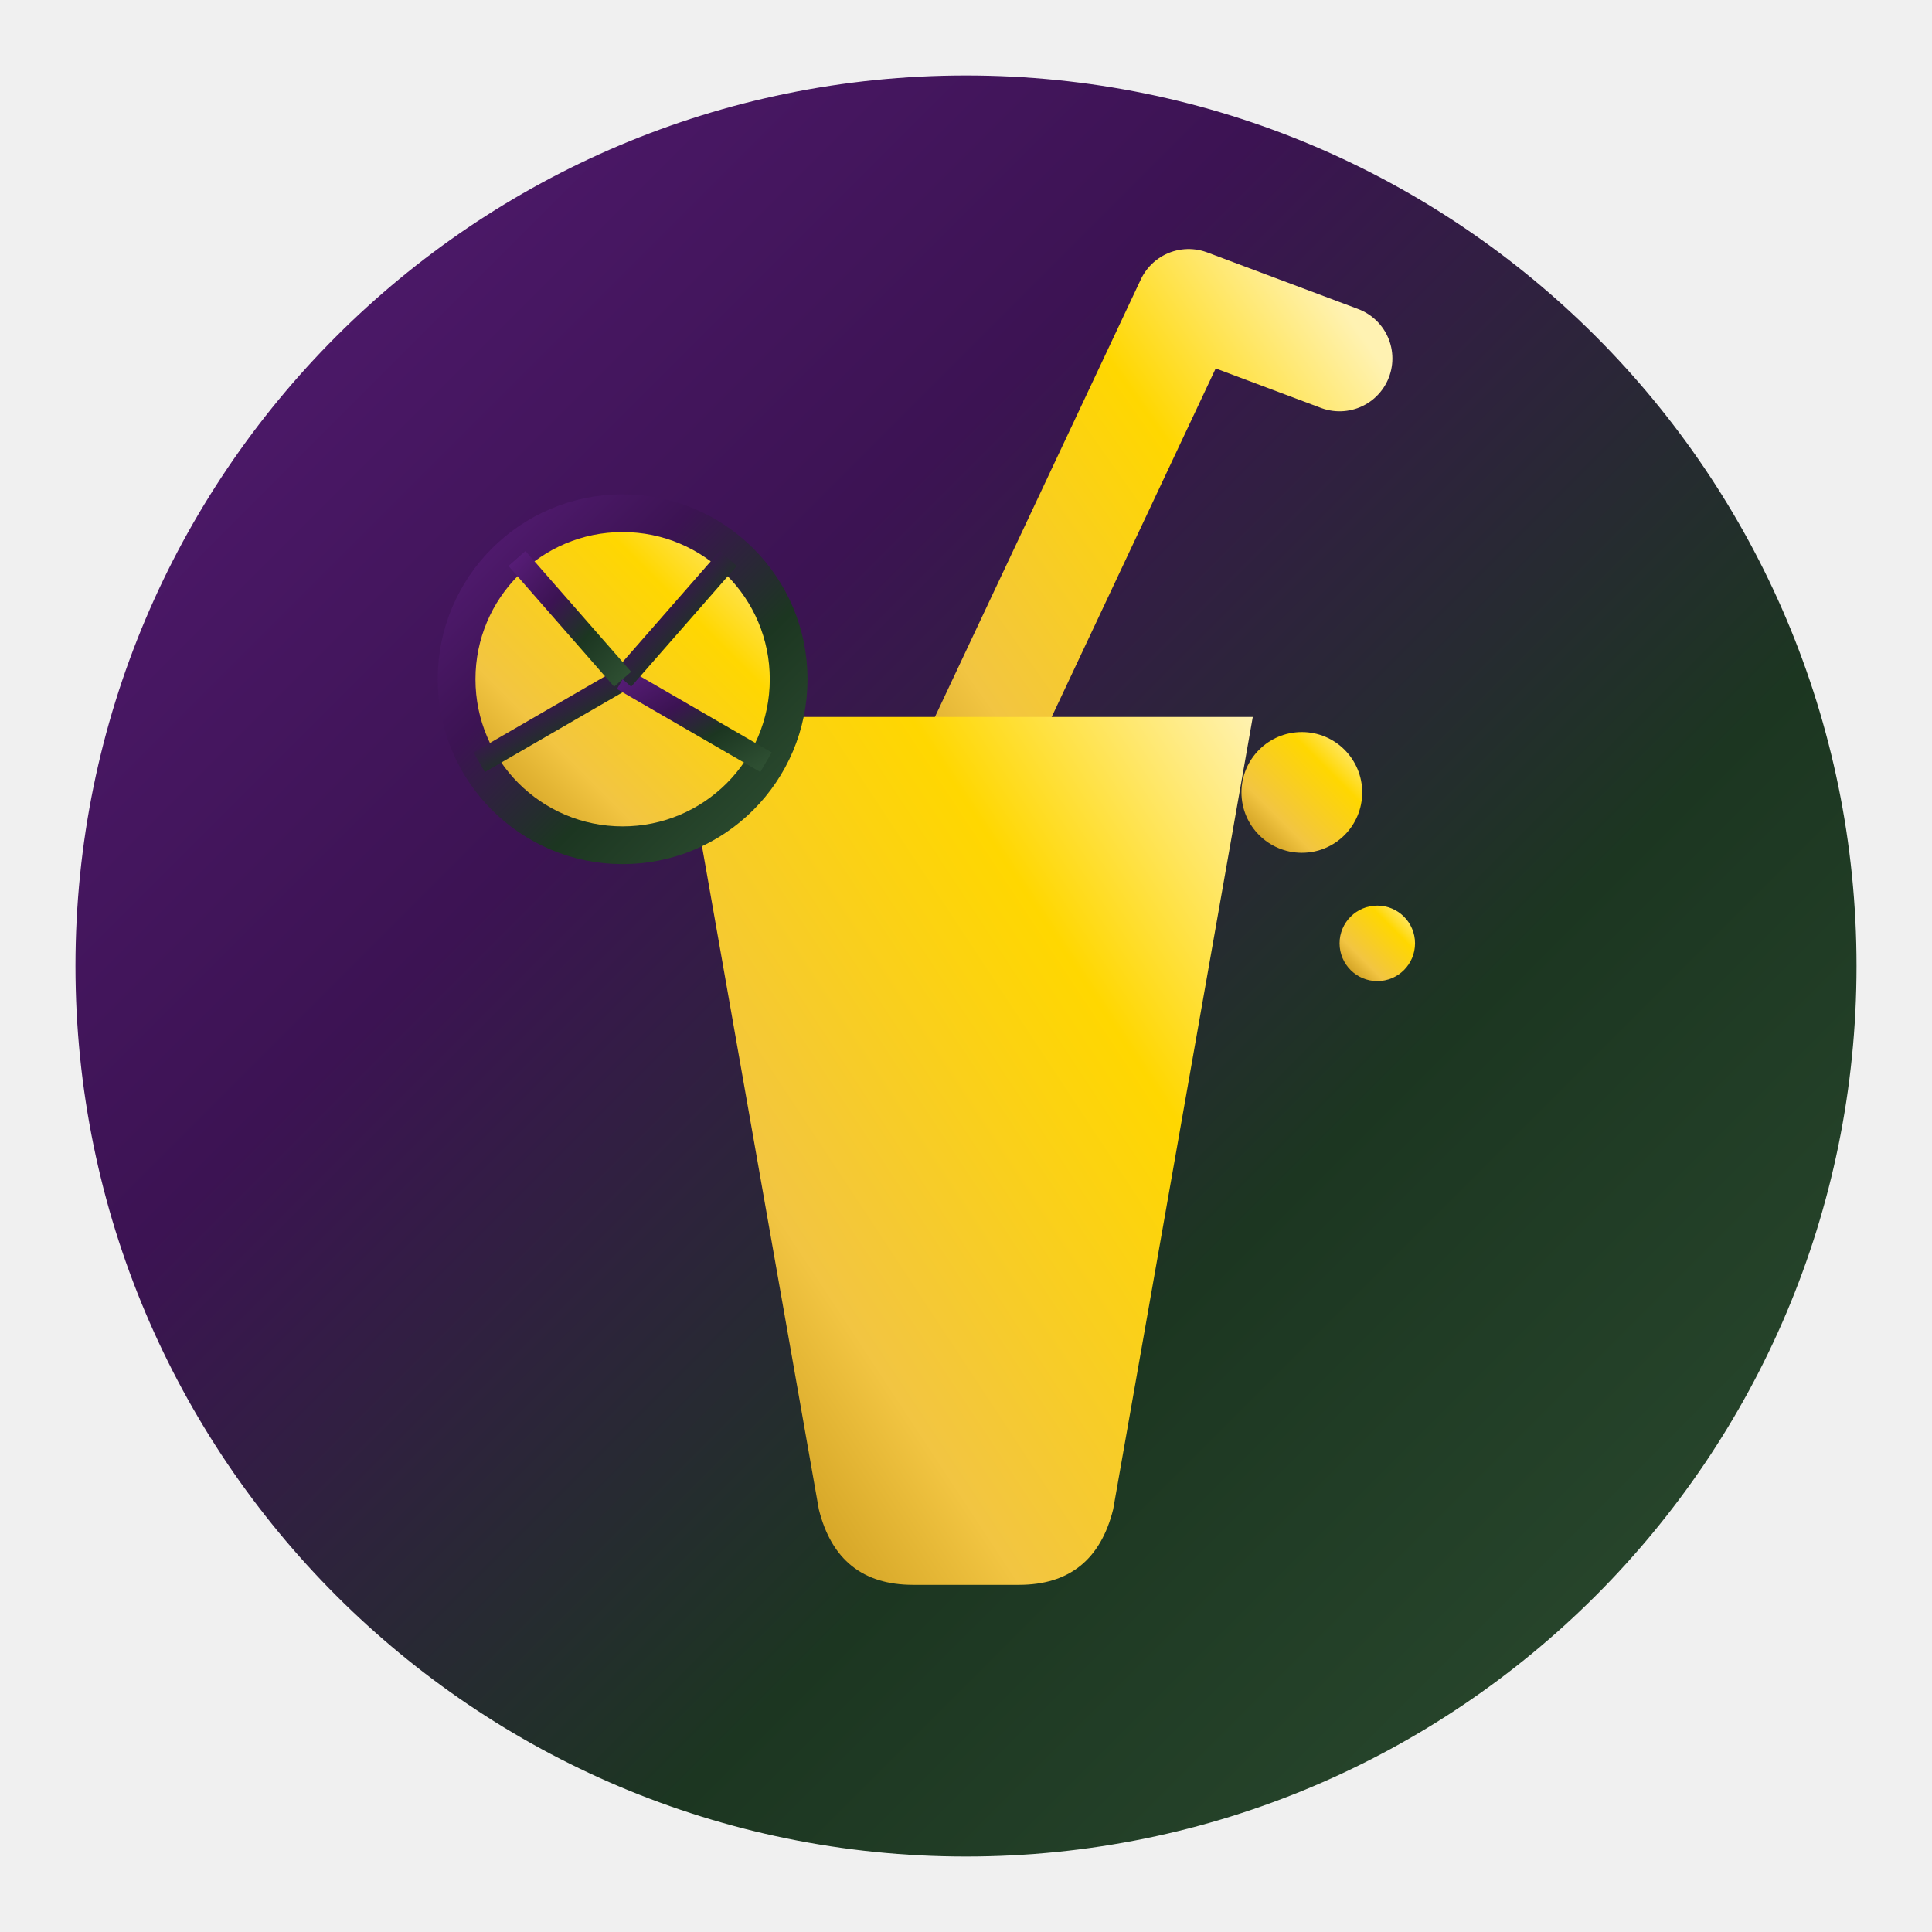
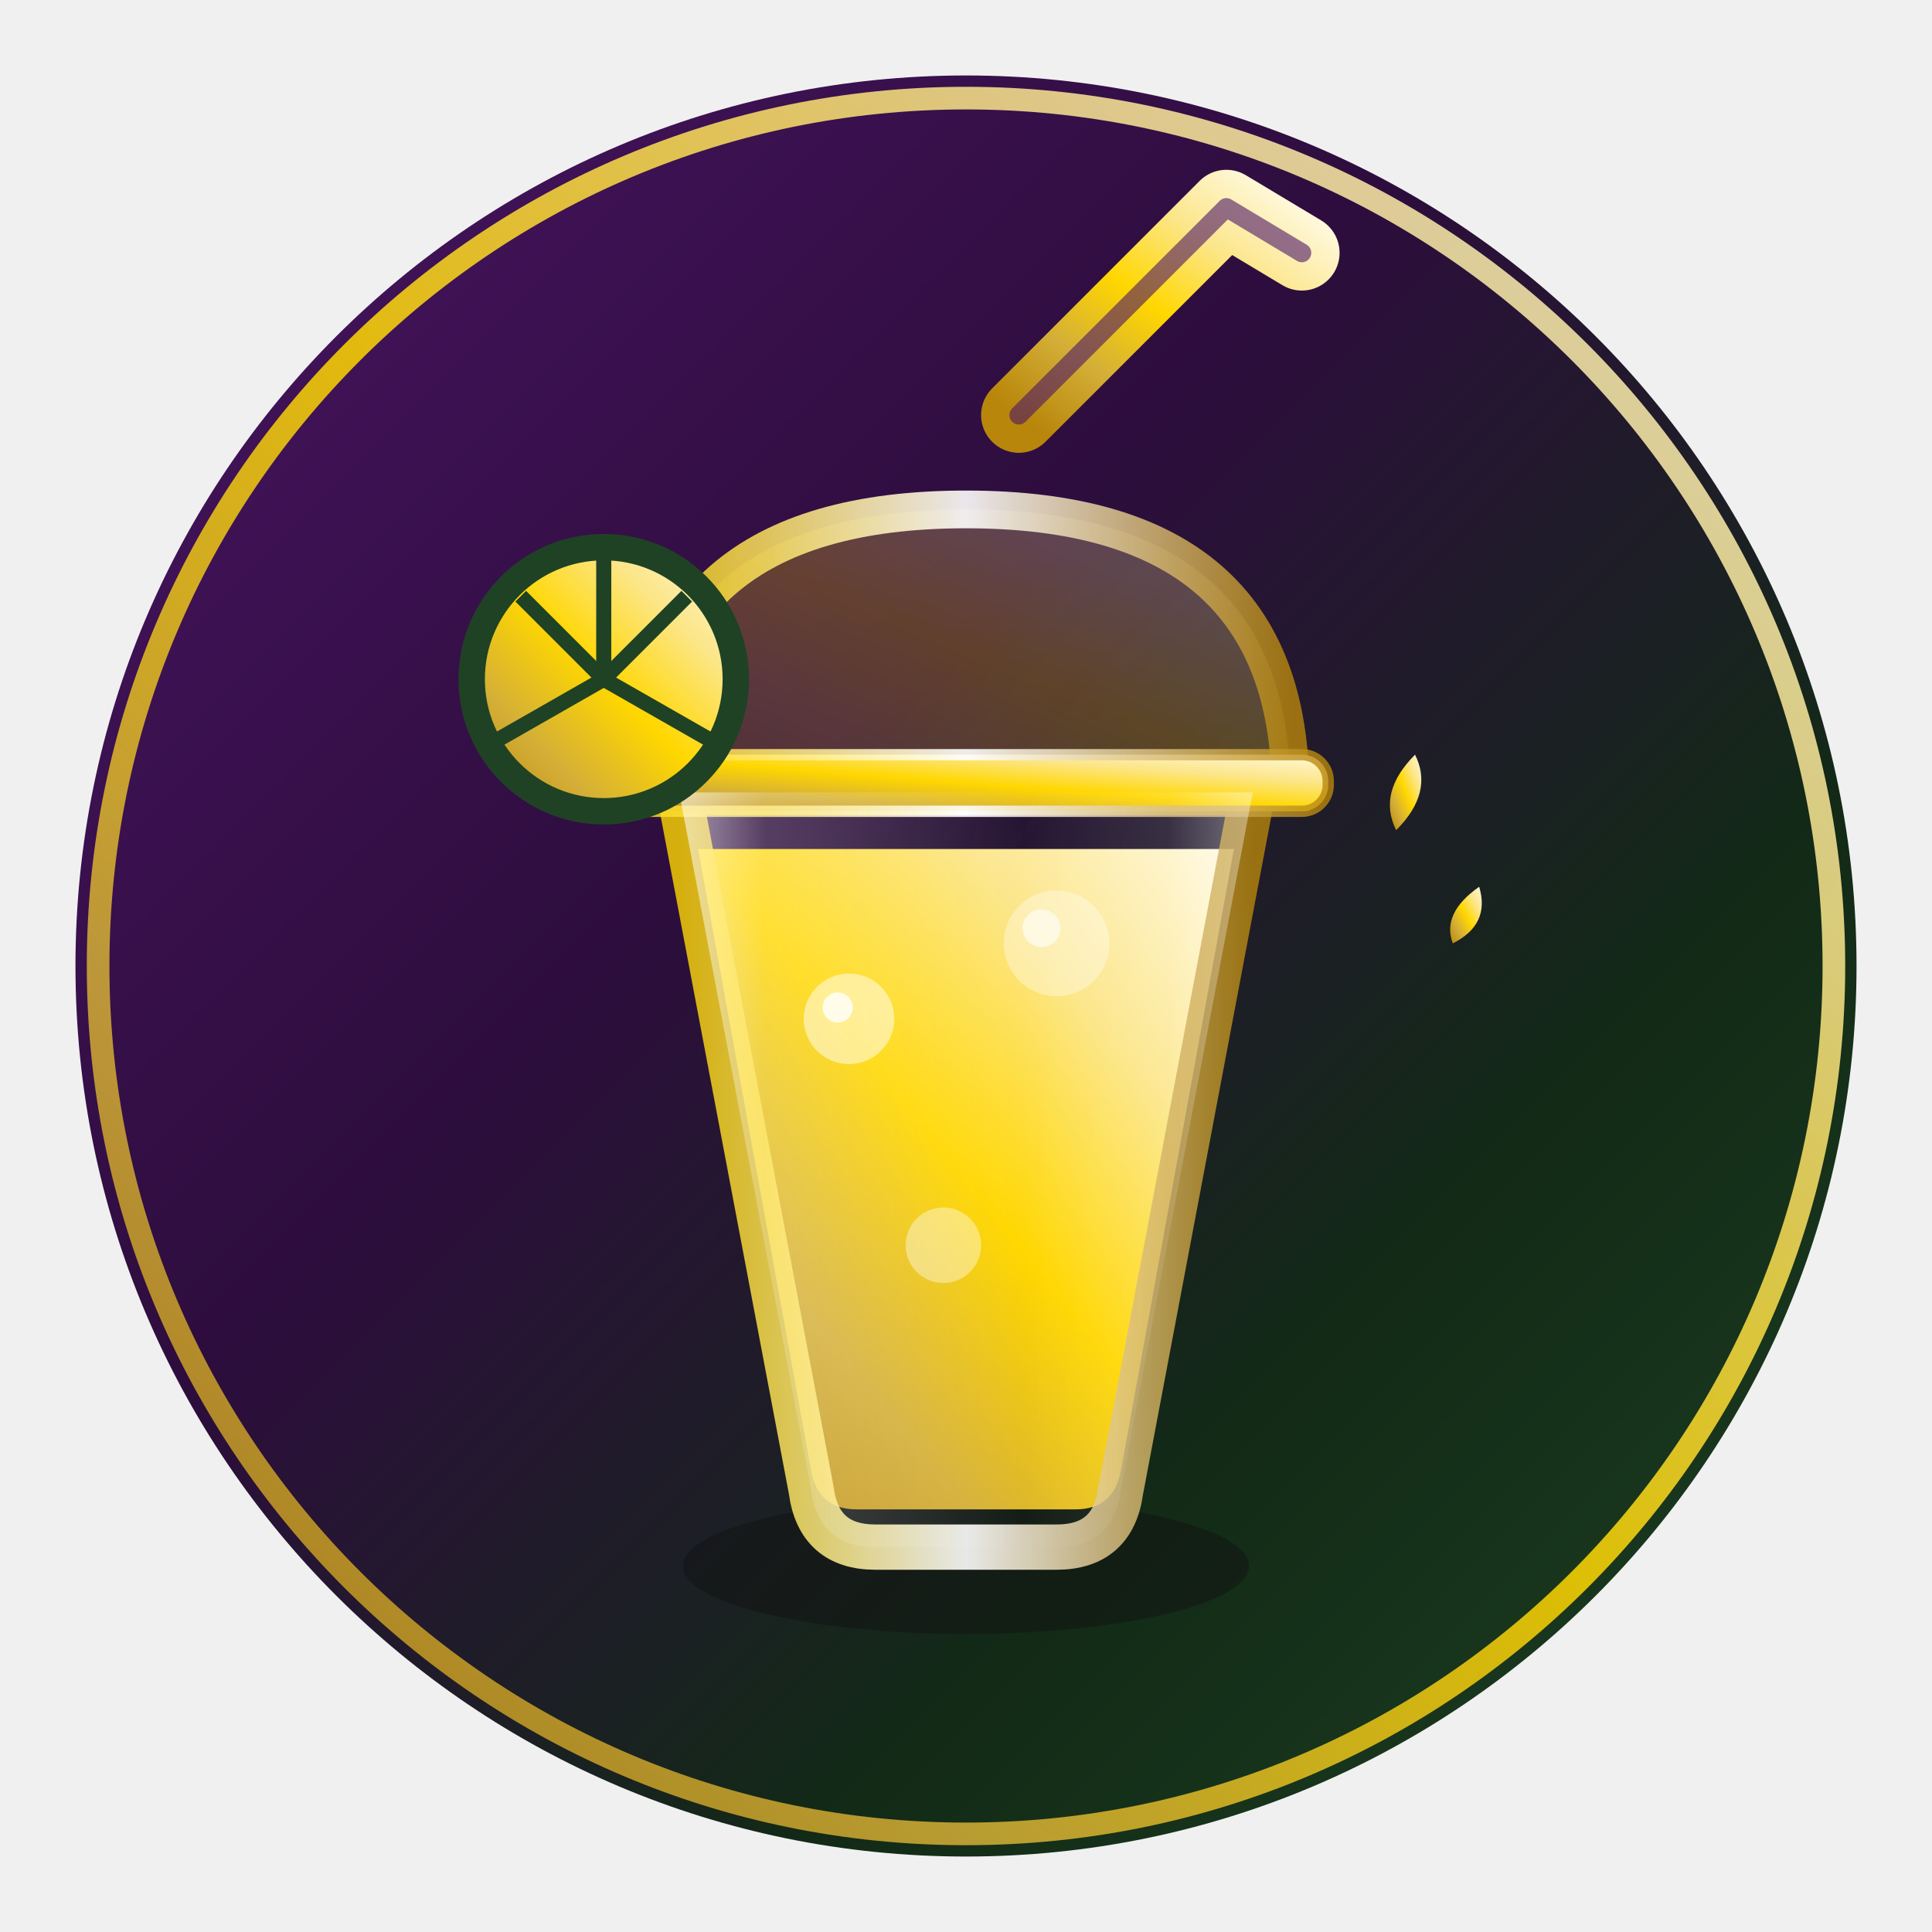
<svg xmlns="http://www.w3.org/2000/svg" viewBox="0 0 512 512" width="100%" height="100%">
  <defs>
    <linearGradient id="bgGrad" x1="0%" y1="0%" x2="100%" y2="100%">
-       <stop offset="0%" stop-color="#561C76" />
-       <stop offset="35%" stop-color="#3c1353" />
-       <stop offset="65%" stop-color="#1c3621" />
-       <stop offset="100%" stop-color="#2E4F32" />
+       <stop offset="0%" stop-color="#4B1565" />
+       <stop offset="40%" stop-color="#2D0D3D" />
+       <stop offset="70%" stop-color="#122A16" />
+       <stop offset="100%" stop-color="#1F4224" />
    </linearGradient>
    <linearGradient id="goldGrad" x1="0%" y1="100%" x2="100%" y2="0%">
      <stop offset="0%" stop-color="#B8860B" />
-       <stop offset="30%" stop-color="#F2C542" />
-       <stop offset="70%" stop-color="#FFD700" />
-       <stop offset="100%" stop-color="#FFF2B2" />
+       <stop offset="25%" stop-color="#D4AF37" />
+       <stop offset="50%" stop-color="#FFD700" />
+       <stop offset="75%" stop-color="#FCE68A" />
+       <stop offset="100%" stop-color="#FFF8DC" />
+     </linearGradient>
+     <linearGradient id="plasticSpecular" x1="0%" y1="0%" x2="100%" y2="0%">
+       <stop offset="0%" stop-color="#ffffff" stop-opacity="0.6" />
+       <stop offset="15%" stop-color="#ffffff" stop-opacity="0.2" />
+       <stop offset="60%" stop-color="#ffffff" stop-opacity="0.0" />
+       <stop offset="85%" stop-color="#ffffff" stop-opacity="0.1" />
+       <stop offset="100%" stop-color="#ffffff" stop-opacity="0.4" />
+     </linearGradient>
+     <linearGradient id="cupOutline" x1="0%" y1="0%" x2="100%" y2="0%">
+       <stop offset="0%" stop-color="#FFD700" stop-opacity="0.8" />
+       <stop offset="50%" stop-color="#FFFFFF" stop-opacity="0.9" />
+       <stop offset="100%" stop-color="#B8860B" stop-opacity="0.8" />
    </linearGradient>
  </defs>
  <circle cx="256" cy="256" r="236" fill="url(#bgGrad)" />
-   <path d="M235 250 L315 80 L355 95" fill="none" stroke="url(#goldGrad)" stroke-width="28" stroke-linecap="round" stroke-linejoin="round" />
-   <path d="M180 190 L332 190 L295 400 Q290 420 270 420 L242 420 Q222 420 217 400 Z" fill="url(#goldGrad)" />
-   <path d="M190 205 L322 205" fill="none" stroke="url(#bgGrad)" stroke-width="12" stroke-linecap="round" />
-   <circle cx="165" cy="180" r="44" fill="url(#goldGrad)" stroke="url(#bgGrad)" stroke-width="10" />
-   <line x1="165" y1="180" x2="165" y2="136" stroke="url(#bgGrad)" stroke-width="6" />
-   <line x1="165" y1="180" x2="127" y2="202" stroke="url(#bgGrad)" stroke-width="6" />
-   <line x1="165" y1="180" x2="203" y2="202" stroke="url(#bgGrad)" stroke-width="6" />
-   <line x1="165" y1="180" x2="193" y2="148" stroke="url(#bgGrad)" stroke-width="6" />
-   <line x1="165" y1="180" x2="137" y2="148" stroke="url(#bgGrad)" stroke-width="6" />
-   <circle cx="345" cy="210" r="16" fill="url(#goldGrad)" />
-   <circle cx="365" cy="250" r="10" fill="url(#goldGrad)" />
+   <circle cx="256" cy="256" r="230" fill="none" stroke="url(#goldGrad)" stroke-width="6" opacity="0.85" />
+   <path d="M 270,110 L 325,55 L 345,67 " fill="none" stroke="url(#goldGrad)" stroke-width="20" stroke-linecap="round" stroke-linejoin="round" />
+   <path d="M 270,110 L 325,55 L 345,67 " fill="none" stroke="#4B1565" stroke-width="5" stroke-linecap="round" stroke-linejoin="round" opacity="0.6" />
+   <ellipse cx="256" cy="415" rx="75" ry="18" fill="#111111" opacity="0.5" />
+   <path d="M 185,225 L 327,225 L 297,390 Q 295,400 285,400 L 227,400 Q 217,400 215,390 Z" fill="url(#goldGrad)" />
+   <path d="M 180,210 L 332,210 L 297,395 Q 295,410 280,410 L 232,410 Q 217,410 215,395 Z" fill="none" stroke="url(#cupOutline)" stroke-width="12" stroke-linejoin="round" />
+   <path d="M 194,275 L 318,275" fill="none" stroke="url(#cupOutline)" stroke-width="5" opacity="0.75" />
+   <path d="M 203,320 L 309,320" fill="none" stroke="url(#cupOutline)" stroke-width="5" opacity="0.75" />
+   <path d="M 211,360 L 301,360" fill="none" stroke="url(#cupOutline)" stroke-width="5" opacity="0.75" />
+   <path d="M 170,210 Q 170,135 256,135 Q 342,135 342,210 Z" fill="url(#goldGrad)" opacity="0.25" />
+   <path d="M 170,210 Q 170,135 256,135 Q 342,135 342,210 Z" fill="none" stroke="url(#cupOutline)" stroke-width="10" />
+   <rect x="160" y="200" width="192" height="15" rx="7" fill="url(#goldGrad)" stroke="url(#cupOutline)" stroke-width="3" />
+   <path d="M 180,210 L 332,210 L 297,395 Q 295,410 280,410 L 232,410 Q 217,410 215,395 Z" fill="url(#plasticSpecular)" />
+   <circle cx="160" cy="180" r="35" fill="url(#goldGrad)" stroke="#1F4224" stroke-width="7" />
+   <line x1="160" y1="180" x2="160" y2="148" stroke="#1F4224" stroke-width="4" />
+   <line x1="160" y1="180" x2="132" y2="196" stroke="#1F4224" stroke-width="4" />
+   <line x1="160" y1="180" x2="188" y2="196" stroke="#1F4224" stroke-width="4" />
+   <line x1="160" y1="180" x2="182" y2="158" stroke="#1F4224" stroke-width="4" />
+   <line x1="160" y1="180" x2="138" y2="158" stroke="#1F4224" stroke-width="4" />
+   <circle cx="225" cy="270" r="12" fill="#FFFFFF" opacity="0.5" />
+   <circle cx="222" cy="267" r="4" fill="#FFFFFF" opacity="0.8" />
+   <circle cx="280" cy="250" r="14" fill="#FFFFFF" opacity="0.35" />
+   <circle cx="276" cy="246" r="5" fill="#FFFFFF" opacity="0.6" />
+   <circle cx="250" cy="330" r="10" fill="#FFFFFF" opacity="0.4" />
+   <path d="M 370,220 Q 380,210 375,200 Q 365,210 370,220 Z" fill="url(#goldGrad)" />
+   <path d="M 385,250 Q 395,245 392,235 Q 382,242 385,250 Z" fill="url(#goldGrad)" />
</svg>
